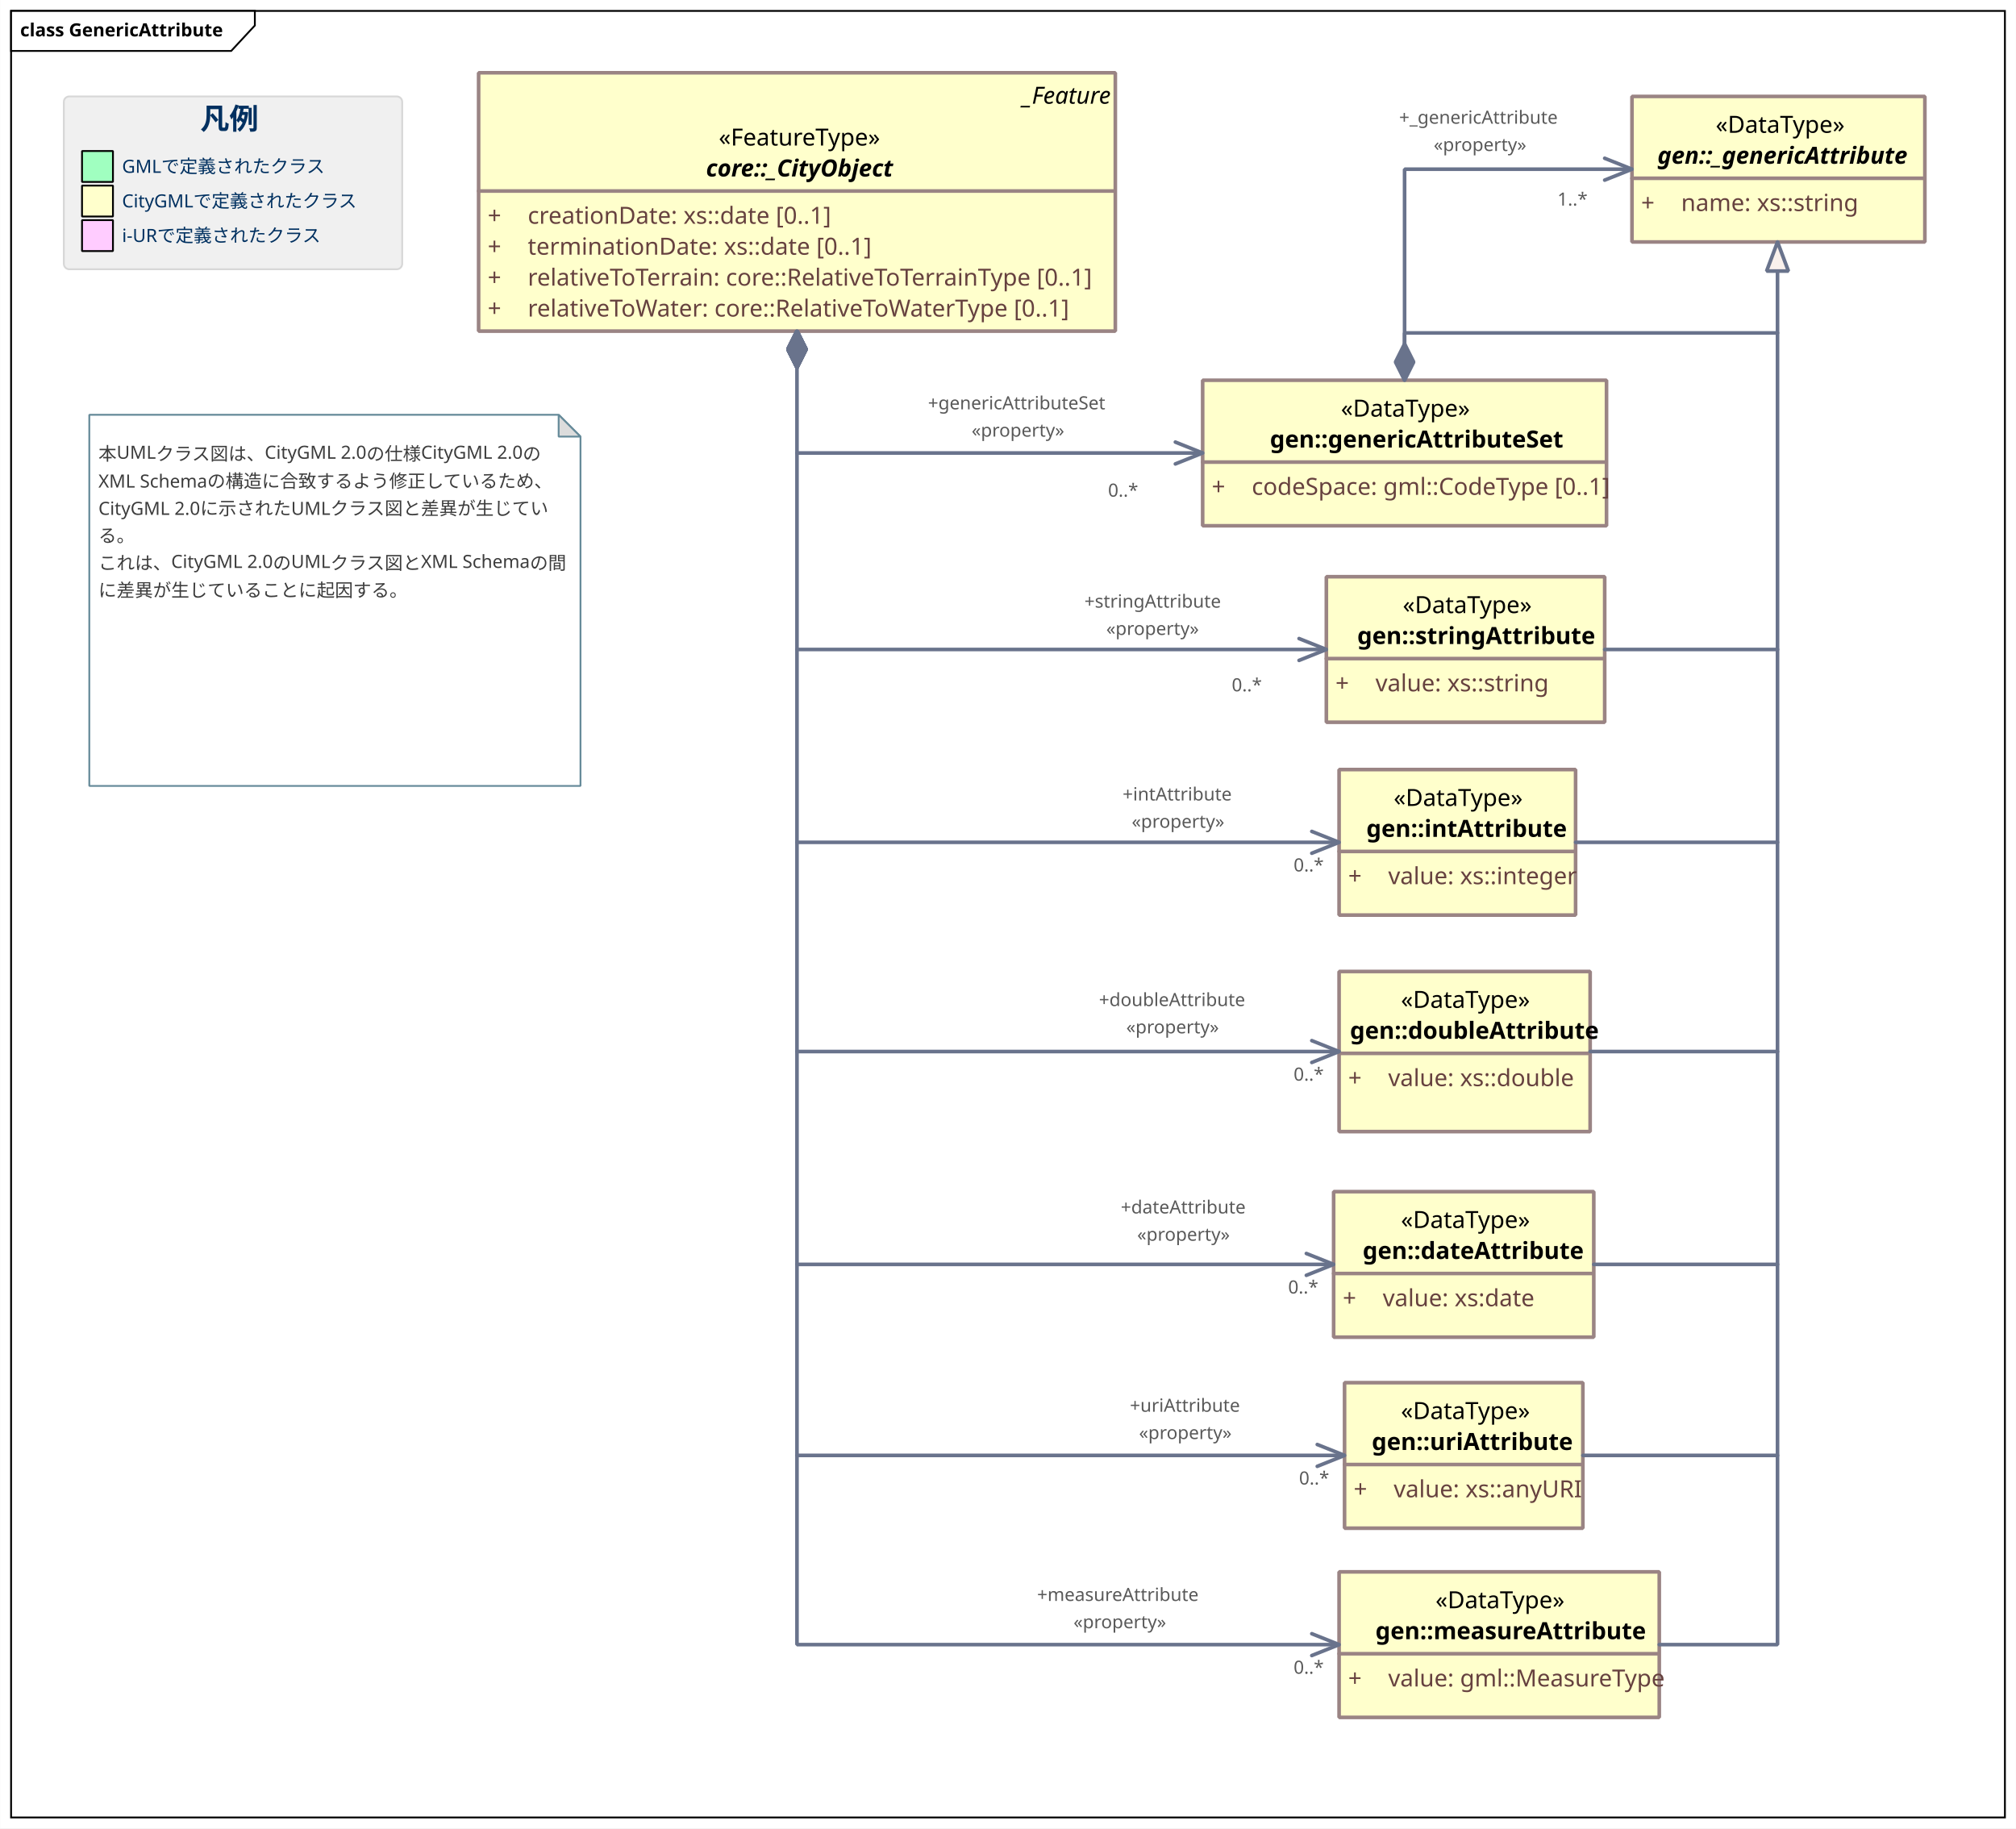
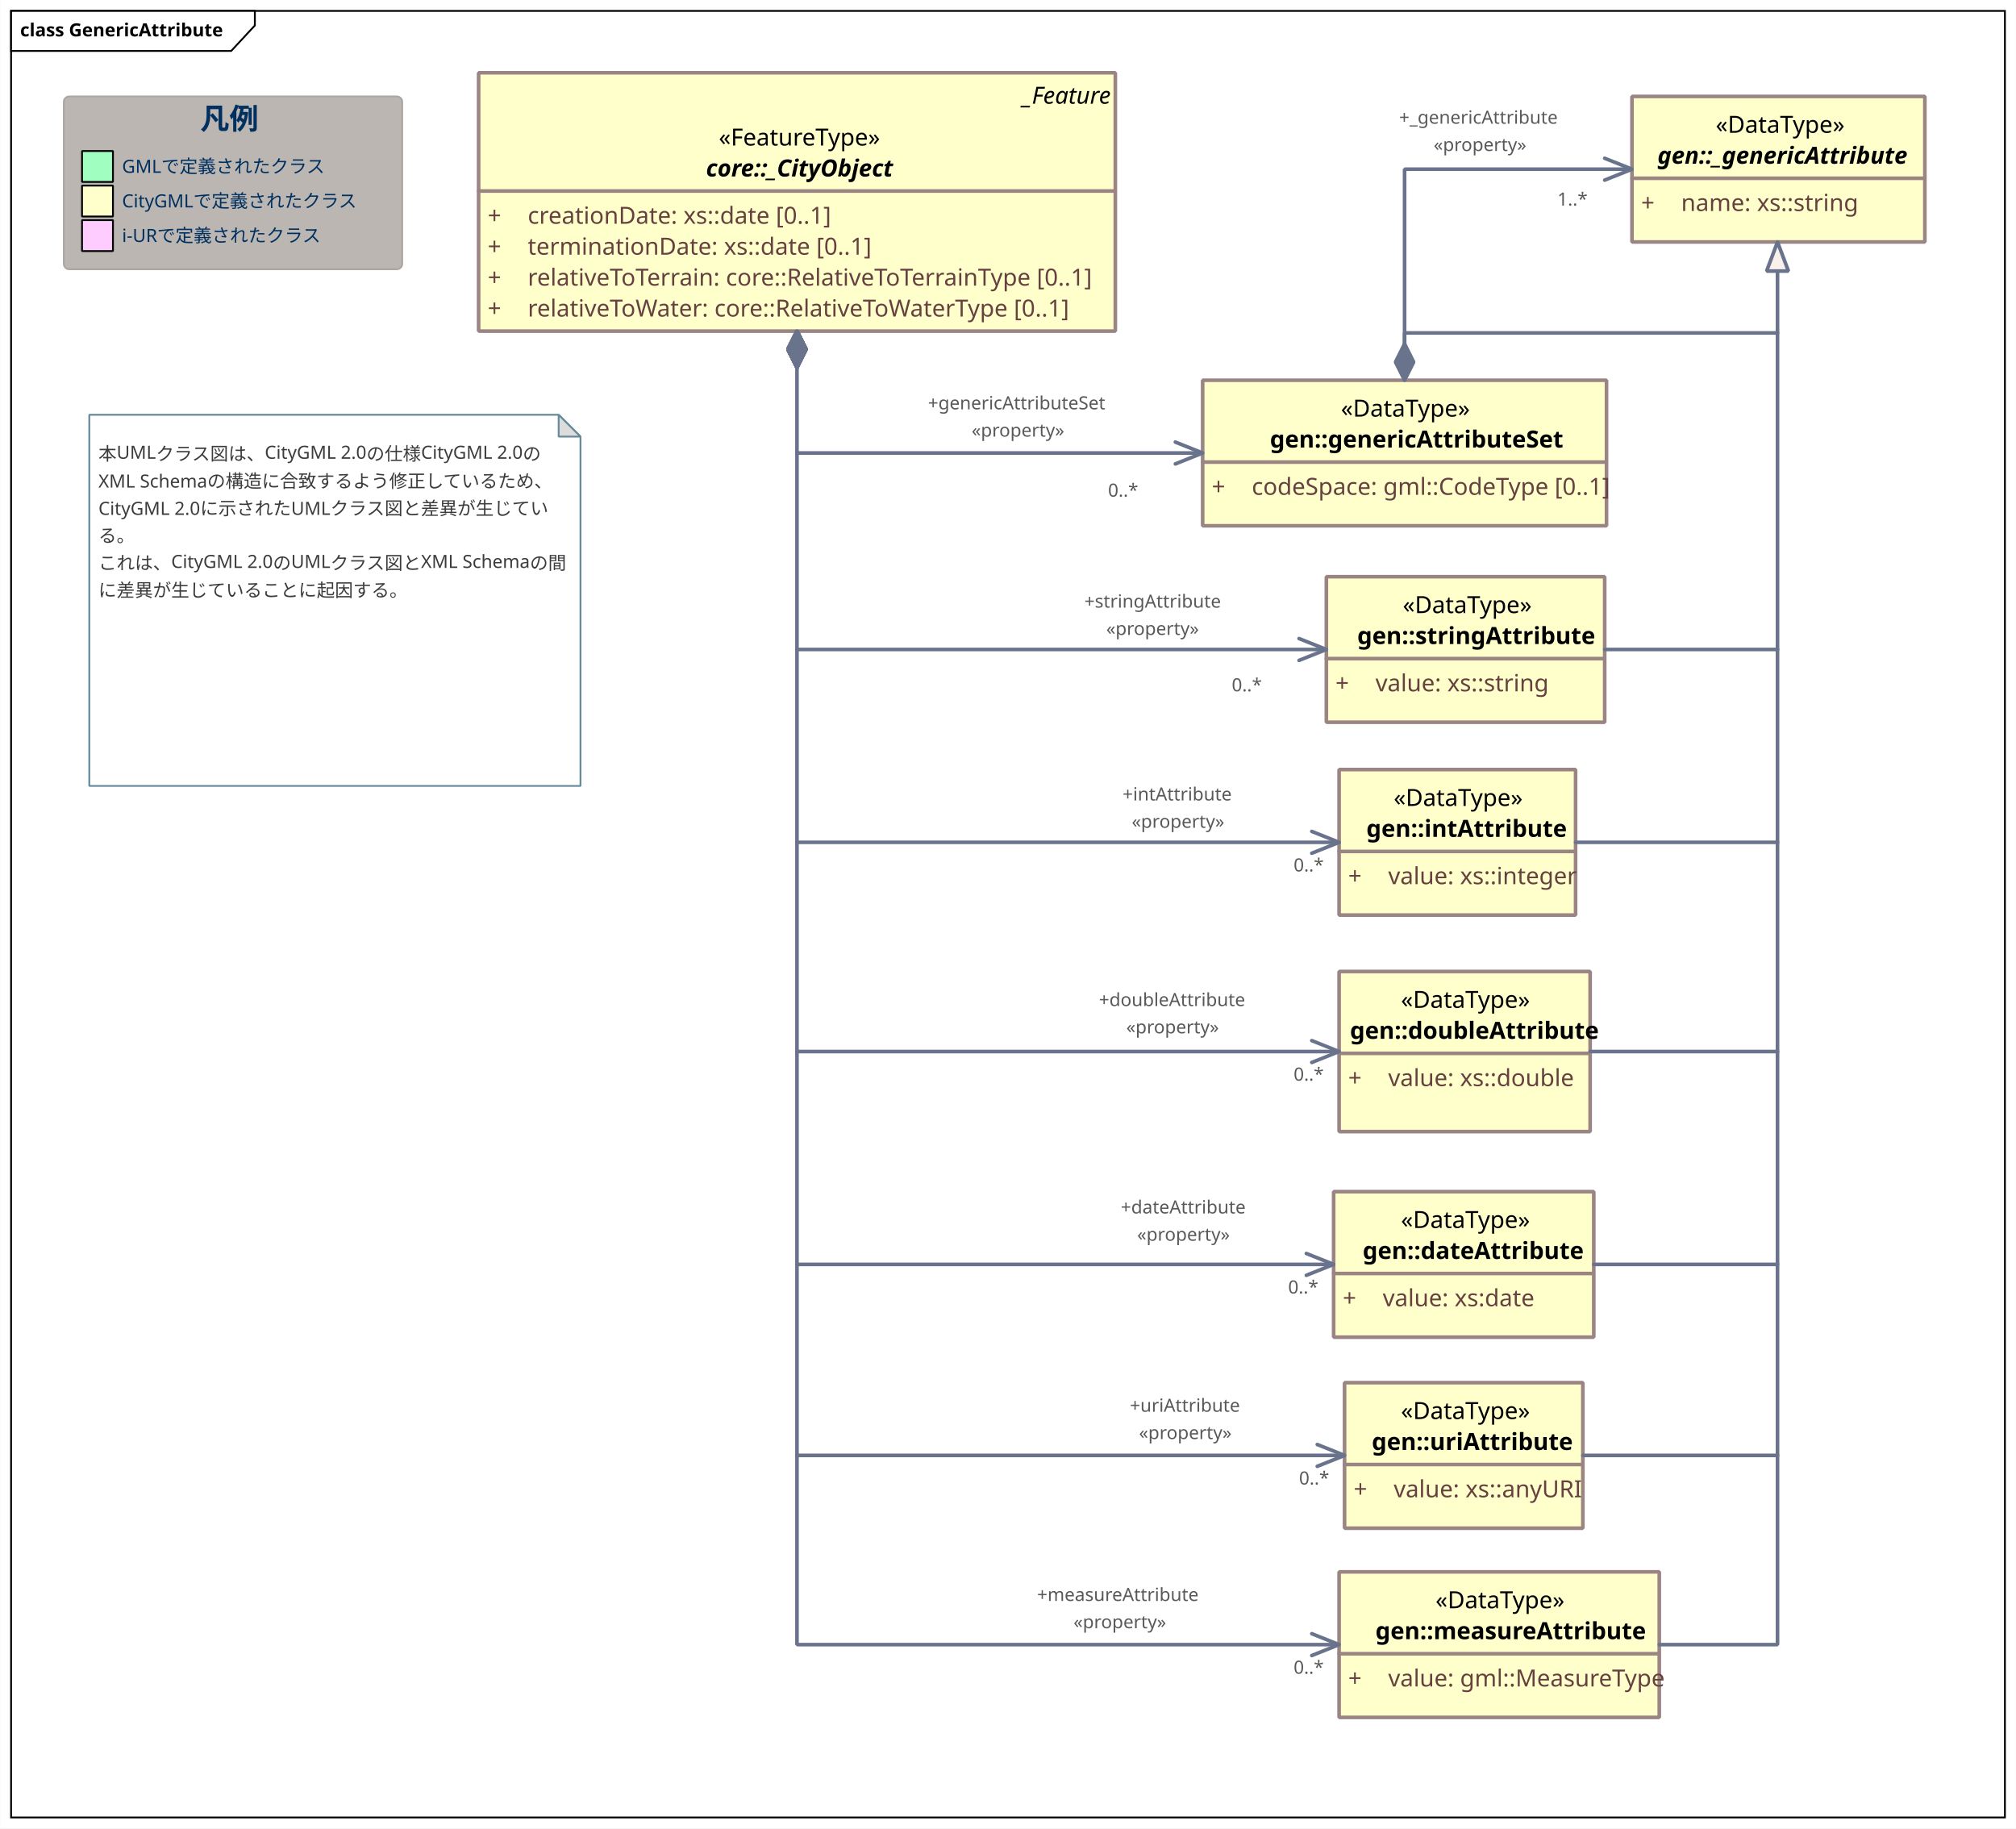
<svg xmlns="http://www.w3.org/2000/svg" width="29.32cm" height="26.59cm" viewBox="0 0 1108 1005">
  <g style="fill:#FFFFFF;fill-opacity:1.00;">
    <rect x="0" y="0" width="1108" height="1005" shape-rendering="auto" />
  </g>
  <g style="stroke-width:1;stroke-linecap:square;stroke-linejoin:miter; fill:#000000;fill-opacity:0.00; stroke:#000000; stroke-opacity:1.00">
    <path d="M 6 6 L 6 999 L 1102 999 L 1102 6 L 6 6" shape-rendering="auto" />
  </g>
  <g style="stroke-width:1;stroke-linecap:square;stroke-linejoin:miter; fill:#FFFFFF;fill-opacity:1.00; stroke:#000000; stroke-opacity:1.00">
    <polygon points="6 28 127 28 140 14 140 6 6 6 6 28" shape-rendering="auto" style="fill-rule:evenodd;" />
  </g>
  <g style="stroke-width:1;stroke-linecap:square;stroke-linejoin:miter; fill:#000000;fill-opacity:1.00; stroke:#000000; stroke-opacity:0.00">
    <text x="11.00" y="20.00" textLength="114" style="font-family:メイリオ; font-weight:700; font-style:normal; font-size:10px; fill:#000000;fill-opacity:1.00; stroke:#000000; stroke-opacity:0.00 stroke-width:0; white-space: pre;" xml:space="preserve" transform="rotate(-0.00 11.00 20.00)">class GenericAttribute</text>
  </g>
  <g style="stroke-width:2;stroke-linecap:round;stroke-linejoin:bevel; fill:#FFFFCC;fill-opacity:1.00; stroke:#9A8484; stroke-opacity:1.00">
    <rect x="263" y="40" width="350" height="142" rx="0.00" shape-rendering="auto" />
  </g>
  <g style="stroke-width:1;stroke-linecap:round;stroke-linejoin:bevel; fill:#000000;fill-opacity:1.00; stroke:#000000; stroke-opacity:0.00">
    <text x="562.00" y="57.00" textLength="48" style="font-family:Yu Gothic UI; font-weight:400; font-style:italic; font-size:13px; fill:#000000;fill-opacity:1.00; stroke:#000000; stroke-opacity:0.00 stroke-width:0; white-space: pre;" xml:space="preserve" transform="rotate(-0.00 562.00 57.00)">_Feature</text>
    <text x="395.00" y="80.00" textLength="85" style="font-family:Yu Gothic UI; font-weight:400; font-style:normal; font-size:13px; fill:#000000;fill-opacity:1.00; stroke:#000000; stroke-opacity:0.00 stroke-width:0; white-space: pre;" xml:space="preserve" transform="rotate(-0.00 395.00 80.00)">«FeatureType»</text>
    <text x="388.00" y="97.00" textLength="99" style="font-family:Yu Gothic UI; font-weight:700; font-style:italic; font-size:13px; fill:#000000;fill-opacity:1.00; stroke:#000000; stroke-opacity:0.00 stroke-width:0; white-space: pre;" xml:space="preserve" transform="rotate(-0.00 388.00 97.00)">core::_CityObject</text>
  </g>
  <g style="stroke-width:2;stroke-linecap:round;stroke-linejoin:bevel; fill:#000000;fill-opacity:0.00; stroke:#9A8484; stroke-opacity:1.00">
    <path d="M 263 105 L 612 105" shape-rendering="auto" />
  </g>
  <g style="stroke-width:1;stroke-linecap:round;stroke-linejoin:bevel; fill:#66413F;fill-opacity:1.00; stroke:#000000; stroke-opacity:0.00">
    <text x="268.00" y="123.00" textLength="13" style="font-family:Yu Gothic UI; font-weight:400; font-style:normal; font-size:13px; fill:#66413F;fill-opacity:1.00; stroke:#000000; stroke-opacity:0.00 stroke-width:0; white-space: pre;" xml:space="preserve" transform="rotate(-0.00 268.00 123.00)">+ </text>
    <text x="290.00" y="123.00" textLength="157" style="font-family:Yu Gothic UI; font-weight:400; font-style:normal; font-size:13px; fill:#66413F;fill-opacity:1.00; stroke:#000000; stroke-opacity:0.00 stroke-width:0; white-space: pre;" xml:space="preserve" transform="rotate(-0.00 290.00 123.00)">creationDate: xs::date [0..1]</text>
    <text x="268.00" y="140.00" textLength="13" style="font-family:Yu Gothic UI; font-weight:400; font-style:normal; font-size:13px; fill:#66413F;fill-opacity:1.00; stroke:#000000; stroke-opacity:0.00 stroke-width:0; white-space: pre;" xml:space="preserve" transform="rotate(-0.00 268.00 140.00)">+ </text>
    <text x="290.00" y="140.00" textLength="176" style="font-family:Yu Gothic UI; font-weight:400; font-style:normal; font-size:13px; fill:#66413F;fill-opacity:1.00; stroke:#000000; stroke-opacity:0.00 stroke-width:0; white-space: pre;" xml:space="preserve" transform="rotate(-0.00 290.00 140.00)">terminationDate: xs::date [0..1]</text>
    <text x="268.00" y="157.00" textLength="13" style="font-family:Yu Gothic UI; font-weight:400; font-style:normal; font-size:13px; fill:#66413F;fill-opacity:1.00; stroke:#000000; stroke-opacity:0.00 stroke-width:0; white-space: pre;" xml:space="preserve" transform="rotate(-0.00 268.00 157.00)">+ </text>
    <text x="290.00" y="157.00" textLength="298" style="font-family:Yu Gothic UI; font-weight:400; font-style:normal; font-size:13px; fill:#66413F;fill-opacity:1.00; stroke:#000000; stroke-opacity:0.00 stroke-width:0; white-space: pre;" xml:space="preserve" transform="rotate(-0.00 290.00 157.00)">relativeToTerrain: core::RelativeToTerrainType [0..1]</text>
    <text x="268.00" y="174.00" textLength="13" style="font-family:Yu Gothic UI; font-weight:400; font-style:normal; font-size:13px; fill:#66413F;fill-opacity:1.00; stroke:#000000; stroke-opacity:0.00 stroke-width:0; white-space: pre;" xml:space="preserve" transform="rotate(-0.00 268.00 174.00)">+ </text>
    <text x="290.00" y="174.00" textLength="286" style="font-family:Yu Gothic UI; font-weight:400; font-style:normal; font-size:13px; fill:#66413F;fill-opacity:1.00; stroke:#000000; stroke-opacity:0.00 stroke-width:0; white-space: pre;" xml:space="preserve" transform="rotate(-0.00 290.00 174.00)">relativeToWater: core::RelativeToWaterType [0..1]</text>
  </g>
  <g style="stroke-width:2;stroke-linecap:round;stroke-linejoin:bevel; fill:#FFFFCC;fill-opacity:1.00; stroke:#9A8484; stroke-opacity:1.00">
    <rect x="897" y="53" width="161" height="80" rx="0.00" shape-rendering="auto" />
  </g>
  <g style="stroke-width:1;stroke-linecap:round;stroke-linejoin:bevel; fill:#000000;fill-opacity:1.00; stroke:#000000; stroke-opacity:0.00">
    <text x="943.00" y="73.00" textLength="69" style="font-family:Yu Gothic UI; font-weight:400; font-style:normal; font-size:13px; fill:#000000;fill-opacity:1.00; stroke:#000000; stroke-opacity:0.00 stroke-width:0; white-space: pre;" xml:space="preserve" transform="rotate(-0.00 943.00 73.00)">«DataType»</text>
    <text x="911.00" y="90.00" textLength="133" style="font-family:Yu Gothic UI; font-weight:700; font-style:italic; font-size:13px; fill:#000000;fill-opacity:1.00; stroke:#000000; stroke-opacity:0.00 stroke-width:0; white-space: pre;" xml:space="preserve" transform="rotate(-0.00 911.00 90.00)">gen::_genericAttribute</text>
  </g>
  <g style="stroke-width:2;stroke-linecap:round;stroke-linejoin:bevel; fill:#000000;fill-opacity:0.00; stroke:#9A8484; stroke-opacity:1.00">
    <path d="M 897 98 L 1057 98" shape-rendering="auto" />
  </g>
  <g style="stroke-width:1;stroke-linecap:round;stroke-linejoin:bevel; fill:#66413F;fill-opacity:1.00; stroke:#000000; stroke-opacity:0.00">
    <text x="902.00" y="116.00" textLength="13" style="font-family:Yu Gothic UI; font-weight:400; font-style:normal; font-size:13px; fill:#66413F;fill-opacity:1.00; stroke:#000000; stroke-opacity:0.00 stroke-width:0; white-space: pre;" xml:space="preserve" transform="rotate(-0.00 902.00 116.00)">+ </text>
    <text x="924.00" y="116.00" textLength="90" style="font-family:Yu Gothic UI; font-weight:400; font-style:normal; font-size:13px; fill:#66413F;fill-opacity:1.00; stroke:#000000; stroke-opacity:0.00 stroke-width:0; white-space: pre;" xml:space="preserve" transform="rotate(-0.00 924.00 116.00)">name: xs::string</text>
  </g>
  <g style="stroke-width:2;stroke-linecap:round;stroke-linejoin:bevel; fill:#FFFFCC;fill-opacity:1.00; stroke:#9A8484; stroke-opacity:1.00">
    <rect x="733" y="655" width="143" height="80" rx="0.00" shape-rendering="auto" />
  </g>
  <g style="stroke-width:1;stroke-linecap:round;stroke-linejoin:bevel; fill:#000000;fill-opacity:1.00; stroke:#000000; stroke-opacity:0.00">
    <text x="770.00" y="675.00" textLength="69" style="font-family:Yu Gothic UI; font-weight:400; font-style:normal; font-size:13px; fill:#000000;fill-opacity:1.00; stroke:#000000; stroke-opacity:0.00 stroke-width:0; white-space: pre;" xml:space="preserve" transform="rotate(-0.00 770.00 675.00)">«DataType»</text>
    <text x="749.00" y="692.00" textLength="111" style="font-family:Yu Gothic UI; font-weight:700; font-style:normal; font-size:13px; fill:#000000;fill-opacity:1.00; stroke:#000000; stroke-opacity:0.00 stroke-width:0; white-space: pre;" xml:space="preserve" transform="rotate(-0.00 749.00 692.00)">gen::dateAttribute</text>
  </g>
  <g style="stroke-width:2;stroke-linecap:round;stroke-linejoin:bevel; fill:#000000;fill-opacity:0.00; stroke:#9A8484; stroke-opacity:1.00">
    <path d="M 733 700 L 875 700" shape-rendering="auto" />
  </g>
  <g style="stroke-width:1;stroke-linecap:round;stroke-linejoin:bevel; fill:#66413F;fill-opacity:1.00; stroke:#000000; stroke-opacity:0.00">
    <text x="738.00" y="718.00" textLength="13" style="font-family:Yu Gothic UI; font-weight:400; font-style:normal; font-size:13px; fill:#66413F;fill-opacity:1.00; stroke:#000000; stroke-opacity:0.00 stroke-width:0; white-space: pre;" xml:space="preserve" transform="rotate(-0.00 738.00 718.00)">+ </text>
    <text x="760.00" y="718.00" textLength="78" style="font-family:Yu Gothic UI; font-weight:400; font-style:normal; font-size:13px; fill:#66413F;fill-opacity:1.00; stroke:#000000; stroke-opacity:0.00 stroke-width:0; white-space: pre;" xml:space="preserve" transform="rotate(-0.00 760.00 718.00)">value: xs:date</text>
  </g>
  <g style="stroke-width:2;stroke-linecap:round;stroke-linejoin:bevel; fill:#FFFFCC;fill-opacity:1.00; stroke:#9A8484; stroke-opacity:1.00">
    <rect x="729" y="317" width="153" height="80" rx="0.00" shape-rendering="auto" />
  </g>
  <g style="stroke-width:1;stroke-linecap:round;stroke-linejoin:bevel; fill:#000000;fill-opacity:1.00; stroke:#000000; stroke-opacity:0.00">
    <text x="771.00" y="337.00" textLength="69" style="font-family:Yu Gothic UI; font-weight:400; font-style:normal; font-size:13px; fill:#000000;fill-opacity:1.00; stroke:#000000; stroke-opacity:0.00 stroke-width:0; white-space: pre;" xml:space="preserve" transform="rotate(-0.00 771.00 337.00)">«DataType»</text>
    <text x="746.00" y="354.00" textLength="119" style="font-family:Yu Gothic UI; font-weight:700; font-style:normal; font-size:13px; fill:#000000;fill-opacity:1.00; stroke:#000000; stroke-opacity:0.00 stroke-width:0; white-space: pre;" xml:space="preserve" transform="rotate(-0.00 746.00 354.00)">gen::stringAttribute</text>
  </g>
  <g style="stroke-width:2;stroke-linecap:round;stroke-linejoin:bevel; fill:#000000;fill-opacity:0.00; stroke:#9A8484; stroke-opacity:1.00">
    <path d="M 729 362 L 881 362" shape-rendering="auto" />
  </g>
  <g style="stroke-width:1;stroke-linecap:round;stroke-linejoin:bevel; fill:#66413F;fill-opacity:1.00; stroke:#000000; stroke-opacity:0.00">
    <text x="734.00" y="380.00" textLength="13" style="font-family:Yu Gothic UI; font-weight:400; font-style:normal; font-size:13px; fill:#66413F;fill-opacity:1.00; stroke:#000000; stroke-opacity:0.00 stroke-width:0; white-space: pre;" xml:space="preserve" transform="rotate(-0.00 734.00 380.00)">+ </text>
    <text x="756.00" y="380.00" textLength="88" style="font-family:Yu Gothic UI; font-weight:400; font-style:normal; font-size:13px; fill:#66413F;fill-opacity:1.00; stroke:#000000; stroke-opacity:0.00 stroke-width:0; white-space: pre;" xml:space="preserve" transform="rotate(-0.00 756.00 380.00)">value: xs::string</text>
  </g>
  <g style="stroke-width:2;stroke-linecap:round;stroke-linejoin:bevel; fill:#FFFFCC;fill-opacity:1.00; stroke:#9A8484; stroke-opacity:1.00">
    <rect x="739" y="760" width="131" height="80" rx="0.00" shape-rendering="auto" />
  </g>
  <g style="stroke-width:1;stroke-linecap:round;stroke-linejoin:bevel; fill:#000000;fill-opacity:1.00; stroke:#000000; stroke-opacity:0.00">
    <text x="770.00" y="780.00" textLength="69" style="font-family:Yu Gothic UI; font-weight:400; font-style:normal; font-size:13px; fill:#000000;fill-opacity:1.00; stroke:#000000; stroke-opacity:0.00 stroke-width:0; white-space: pre;" xml:space="preserve" transform="rotate(-0.00 770.00 780.00)">«DataType»</text>
    <text x="754.00" y="797.00" textLength="100" style="font-family:Yu Gothic UI; font-weight:700; font-style:normal; font-size:13px; fill:#000000;fill-opacity:1.00; stroke:#000000; stroke-opacity:0.00 stroke-width:0; white-space: pre;" xml:space="preserve" transform="rotate(-0.00 754.00 797.00)">gen::uriAttribute</text>
  </g>
  <g style="stroke-width:2;stroke-linecap:round;stroke-linejoin:bevel; fill:#000000;fill-opacity:0.00; stroke:#9A8484; stroke-opacity:1.00">
    <path d="M 739 805 L 869 805" shape-rendering="auto" />
  </g>
  <g style="stroke-width:1;stroke-linecap:round;stroke-linejoin:bevel; fill:#66413F;fill-opacity:1.00; stroke:#000000; stroke-opacity:0.00">
    <text x="744.00" y="823.00" textLength="13" style="font-family:Yu Gothic UI; font-weight:400; font-style:normal; font-size:13px; fill:#66413F;fill-opacity:1.00; stroke:#000000; stroke-opacity:0.00 stroke-width:0; white-space: pre;" xml:space="preserve" transform="rotate(-0.00 744.00 823.00)">+ </text>
    <text x="766.00" y="823.00" textLength="95" style="font-family:Yu Gothic UI; font-weight:400; font-style:normal; font-size:13px; fill:#66413F;fill-opacity:1.00; stroke:#000000; stroke-opacity:0.00 stroke-width:0; white-space: pre;" xml:space="preserve" transform="rotate(-0.00 766.00 823.00)">value: xs::anyURI</text>
  </g>
  <g style="stroke-width:2;stroke-linecap:round;stroke-linejoin:bevel; fill:#FFFFCC;fill-opacity:1.00; stroke:#9A8484; stroke-opacity:1.00">
    <rect x="736" y="423" width="130" height="80" rx="0.00" shape-rendering="auto" />
  </g>
  <g style="stroke-width:1;stroke-linecap:round;stroke-linejoin:bevel; fill:#000000;fill-opacity:1.00; stroke:#000000; stroke-opacity:0.00">
    <text x="766.00" y="443.00" textLength="69" style="font-family:Yu Gothic UI; font-weight:400; font-style:normal; font-size:13px; fill:#000000;fill-opacity:1.00; stroke:#000000; stroke-opacity:0.00 stroke-width:0; white-space: pre;" xml:space="preserve" transform="rotate(-0.00 766.00 443.00)">«DataType»</text>
    <text x="751.00" y="460.00" textLength="100" style="font-family:Yu Gothic UI; font-weight:700; font-style:normal; font-size:13px; fill:#000000;fill-opacity:1.00; stroke:#000000; stroke-opacity:0.00 stroke-width:0; white-space: pre;" xml:space="preserve" transform="rotate(-0.00 751.00 460.00)">gen::intAttribute</text>
  </g>
  <g style="stroke-width:2;stroke-linecap:round;stroke-linejoin:bevel; fill:#000000;fill-opacity:0.00; stroke:#9A8484; stroke-opacity:1.00">
    <path d="M 736 468 L 865 468" shape-rendering="auto" />
  </g>
  <g style="stroke-width:1;stroke-linecap:round;stroke-linejoin:bevel; fill:#66413F;fill-opacity:1.00; stroke:#000000; stroke-opacity:0.00">
    <text x="741.00" y="486.00" textLength="13" style="font-family:Yu Gothic UI; font-weight:400; font-style:normal; font-size:13px; fill:#66413F;fill-opacity:1.00; stroke:#000000; stroke-opacity:0.00 stroke-width:0; white-space: pre;" xml:space="preserve" transform="rotate(-0.00 741.00 486.00)">+ </text>
    <text x="763.00" y="486.00" textLength="96" style="font-family:Yu Gothic UI; font-weight:400; font-style:normal; font-size:13px; fill:#66413F;fill-opacity:1.00; stroke:#000000; stroke-opacity:0.00 stroke-width:0; white-space: pre;" xml:space="preserve" transform="rotate(-0.00 763.00 486.00)">value: xs::integer</text>
  </g>
  <g style="stroke-width:2;stroke-linecap:round;stroke-linejoin:bevel; fill:#FFFFCC;fill-opacity:1.00; stroke:#9A8484; stroke-opacity:1.00">
    <rect x="736" y="534" width="138" height="88" rx="0.00" shape-rendering="auto" />
  </g>
  <g style="stroke-width:1;stroke-linecap:round;stroke-linejoin:bevel; fill:#000000;fill-opacity:1.00; stroke:#000000; stroke-opacity:0.00">
    <text x="770.00" y="554.00" textLength="69" style="font-family:Yu Gothic UI; font-weight:400; font-style:normal; font-size:13px; fill:#000000;fill-opacity:1.00; stroke:#000000; stroke-opacity:0.00 stroke-width:0; white-space: pre;" xml:space="preserve" transform="rotate(-0.00 770.00 554.00)">«DataType»</text>
    <text x="742.00" y="571.00" textLength="126" style="font-family:Yu Gothic UI; font-weight:700; font-style:normal; font-size:13px; fill:#000000;fill-opacity:1.00; stroke:#000000; stroke-opacity:0.00 stroke-width:0; white-space: pre;" xml:space="preserve" transform="rotate(-0.00 742.00 571.00)">gen::doubleAttribute</text>
  </g>
  <g style="stroke-width:2;stroke-linecap:round;stroke-linejoin:bevel; fill:#000000;fill-opacity:0.00; stroke:#9A8484; stroke-opacity:1.00">
    <path d="M 736 579 L 873 579" shape-rendering="auto" />
  </g>
  <g style="stroke-width:1;stroke-linecap:round;stroke-linejoin:bevel; fill:#66413F;fill-opacity:1.00; stroke:#000000; stroke-opacity:0.00">
    <text x="741.00" y="597.00" textLength="13" style="font-family:Yu Gothic UI; font-weight:400; font-style:normal; font-size:13px; fill:#66413F;fill-opacity:1.00; stroke:#000000; stroke-opacity:0.00 stroke-width:0; white-space: pre;" xml:space="preserve" transform="rotate(-0.00 741.00 597.00)">+ </text>
    <text x="763.00" y="597.00" textLength="96" style="font-family:Yu Gothic UI; font-weight:400; font-style:normal; font-size:13px; fill:#66413F;fill-opacity:1.00; stroke:#000000; stroke-opacity:0.00 stroke-width:0; white-space: pre;" xml:space="preserve" transform="rotate(-0.00 763.00 597.00)">value: xs::double</text>
  </g>
  <g style="stroke-width:2;stroke-linecap:round;stroke-linejoin:bevel; fill:#FFFFCC;fill-opacity:1.00; stroke:#9A8484; stroke-opacity:1.00">
    <rect x="661" y="209" width="222" height="80" rx="0.00" shape-rendering="auto" />
  </g>
  <g style="stroke-width:1;stroke-linecap:round;stroke-linejoin:bevel; fill:#000000;fill-opacity:1.00; stroke:#000000; stroke-opacity:0.00">
    <text x="737.00" y="229.00" textLength="69" style="font-family:Yu Gothic UI; font-weight:400; font-style:normal; font-size:13px; fill:#000000;fill-opacity:1.00; stroke:#000000; stroke-opacity:0.00 stroke-width:0; white-space: pre;" xml:space="preserve" transform="rotate(-0.00 737.00 229.00)">«DataType»</text>
    <text x="698.00" y="246.00" textLength="147" style="font-family:Yu Gothic UI; font-weight:700; font-style:normal; font-size:13px; fill:#000000;fill-opacity:1.00; stroke:#000000; stroke-opacity:0.00 stroke-width:0; white-space: pre;" xml:space="preserve" transform="rotate(-0.00 698.00 246.00)">gen::genericAttributeSet</text>
  </g>
  <g style="stroke-width:2;stroke-linecap:round;stroke-linejoin:bevel; fill:#000000;fill-opacity:0.00; stroke:#9A8484; stroke-opacity:1.00">
    <path d="M 661 254 L 882 254" shape-rendering="auto" />
  </g>
  <g style="stroke-width:1;stroke-linecap:round;stroke-linejoin:bevel; fill:#66413F;fill-opacity:1.00; stroke:#000000; stroke-opacity:0.00">
    <text x="666.00" y="272.00" textLength="13" style="font-family:Yu Gothic UI; font-weight:400; font-style:normal; font-size:13px; fill:#66413F;fill-opacity:1.00; stroke:#000000; stroke-opacity:0.00 stroke-width:0; white-space: pre;" xml:space="preserve" transform="rotate(-0.00 666.00 272.00)">+ </text>
    <text x="688.00" y="272.00" textLength="190" style="font-family:Yu Gothic UI; font-weight:400; font-style:normal; font-size:13px; fill:#66413F;fill-opacity:1.00; stroke:#000000; stroke-opacity:0.00 stroke-width:0; white-space: pre;" xml:space="preserve" transform="rotate(-0.00 688.00 272.00)">codeSpace: gml::CodeType [0..1]</text>
  </g>
  <g style="stroke-width:2;stroke-linecap:round;stroke-linejoin:bevel; fill:#FFFFCC;fill-opacity:1.00; stroke:#9A8484; stroke-opacity:1.00">
    <rect x="736" y="864" width="176" height="80" rx="0.00" shape-rendering="auto" />
  </g>
  <g style="stroke-width:1;stroke-linecap:round;stroke-linejoin:bevel; fill:#000000;fill-opacity:1.00; stroke:#000000; stroke-opacity:0.00">
    <text x="789.00" y="884.00" textLength="69" style="font-family:Yu Gothic UI; font-weight:400; font-style:normal; font-size:13px; fill:#000000;fill-opacity:1.00; stroke:#000000; stroke-opacity:0.00 stroke-width:0; white-space: pre;" xml:space="preserve" transform="rotate(-0.00 789.00 884.00)">«DataType»</text>
    <text x="756.00" y="901.00" textLength="136" style="font-family:Yu Gothic UI; font-weight:700; font-style:normal; font-size:13px; fill:#000000;fill-opacity:1.00; stroke:#000000; stroke-opacity:0.00 stroke-width:0; white-space: pre;" xml:space="preserve" transform="rotate(-0.00 756.00 901.00)">gen::measureAttribute</text>
  </g>
  <g style="stroke-width:2;stroke-linecap:round;stroke-linejoin:bevel; fill:#000000;fill-opacity:0.00; stroke:#9A8484; stroke-opacity:1.00">
    <path d="M 736 909 L 911 909" shape-rendering="auto" />
  </g>
  <g style="stroke-width:1;stroke-linecap:round;stroke-linejoin:bevel; fill:#66413F;fill-opacity:1.00; stroke:#000000; stroke-opacity:0.00">
    <text x="741.00" y="927.00" textLength="13" style="font-family:Yu Gothic UI; font-weight:400; font-style:normal; font-size:13px; fill:#66413F;fill-opacity:1.00; stroke:#000000; stroke-opacity:0.00 stroke-width:0; white-space: pre;" xml:space="preserve" transform="rotate(-0.00 741.00 927.00)">+ </text>
    <text x="763.00" y="927.00" textLength="144" style="font-family:Yu Gothic UI; font-weight:400; font-style:normal; font-size:13px; fill:#66413F;fill-opacity:1.00; stroke:#000000; stroke-opacity:0.00 stroke-width:0; white-space: pre;" xml:space="preserve" transform="rotate(-0.00 763.00 927.00)">value: gml::MeasureType</text>
  </g>
  <g style="stroke-width:1;stroke-linecap:round;stroke-linejoin:bevel; fill:#FFFFFF;fill-opacity:1.00; stroke:#658A99; stroke-opacity:1.00">
    <polygon points="49 228 49 432 319 432 319 240 307 228" shape-rendering="auto" style="fill-rule:evenodd;" />
  </g>
  <g style="stroke-width:1;stroke-linecap:round;stroke-linejoin:bevel; fill:#DCDCDC;fill-opacity:1.00; stroke:#658A99; stroke-opacity:1.00">
    <polygon points="307 228 307 240 319 240" shape-rendering="auto" style="fill-rule:evenodd;" />
  </g>
  <g style="stroke-width:1;stroke-linecap:round;stroke-linejoin:bevel; fill:#3C3C3C;fill-opacity:1.00; stroke:#000000; stroke-opacity:0.00">
    <text x="54.00" y="253.00" textLength="249" style="font-family:メイリオ; font-weight:0; font-style:normal; font-size:10px; fill:#3C3C3C;fill-opacity:1.00; stroke:#000000; stroke-opacity:0.00 stroke-width:0; white-space: pre;" xml:space="preserve" transform="rotate(-0.00 54.00 253.00)">本UMLクラス図は、CityGML 2.0の仕様CityGML 2.0の</text>
    <text x="54.00" y="268.00" textLength="253" style="font-family:メイリオ; font-weight:0; font-style:normal; font-size:10px; fill:#3C3C3C;fill-opacity:1.00; stroke:#000000; stroke-opacity:0.00 stroke-width:0; white-space: pre;" xml:space="preserve" transform="rotate(-0.00 54.00 268.00)">XML Schemaの構造に合致するよう修正しているため、</text>
    <text x="54.00" y="283.00" textLength="250" style="font-family:メイリオ; font-weight:0; font-style:normal; font-size:10px; fill:#3C3C3C;fill-opacity:1.00; stroke:#000000; stroke-opacity:0.00 stroke-width:0; white-space: pre;" xml:space="preserve" transform="rotate(-0.00 54.00 283.00)">CityGML 2.0に示されたUMLクラス図と差異が生じてい</text>
    <text x="54.00" y="298.00" textLength="20" style="font-family:メイリオ; font-weight:0; font-style:normal; font-size:10px; fill:#3C3C3C;fill-opacity:1.00; stroke:#000000; stroke-opacity:0.00 stroke-width:0; white-space: pre;" xml:space="preserve" transform="rotate(-0.00 54.00 298.00)">る。</text>
    <text x="54.00" y="313.00" textLength="263" style="font-family:メイリオ; font-weight:0; font-style:normal; font-size:10px; fill:#3C3C3C;fill-opacity:1.00; stroke:#000000; stroke-opacity:0.00 stroke-width:0; white-space: pre;" xml:space="preserve" transform="rotate(-0.00 54.00 313.00)">これは、CityGML 2.0のUMLクラス図とXML Schemaの間</text>
    <text x="54.00" y="328.00" textLength="170" style="font-family:メイリオ; font-weight:0; font-style:normal; font-size:10px; fill:#3C3C3C;fill-opacity:1.00; stroke:#000000; stroke-opacity:0.00 stroke-width:0; white-space: pre;" xml:space="preserve" transform="rotate(-0.00 54.00 328.00)">に差異が生じていることに起因する。</text>
  </g>
-   <g style="stroke-width:1;stroke-linecap:round;stroke-linejoin:bevel; fill:#F0F0F0;fill-opacity:1.00; stroke:#D7D7D7; stroke-opacity:1.00">
+   <g style="stroke-width:1;stroke-linecap:round;stroke-linejoin:bevel; fill:#BBB6B1;fill-opacity:1.00; stroke:#ACA7A2; stroke-opacity:1.00">
    <rect x="35" y="53" width="186" height="95" rx="3.00" shape-rendering="auto" />
  </g>
  <g style="stroke-width:1;stroke-linecap:round;stroke-linejoin:bevel; fill:#A0FFC0;fill-opacity:1.00; stroke:#000000; stroke-opacity:1.00">
    <rect x="45" y="83" width="17" height="17" rx="0.00" shape-rendering="auto" />
  </g>
  <g style="stroke-width:1;stroke-linecap:round;stroke-linejoin:bevel; fill:#003060;fill-opacity:1.00; stroke:#000000; stroke-opacity:0.00">
    <text x="67.00" y="95.00" textLength="111" style="font-family:メイリオ; font-weight:0; font-style:normal; font-size:10px; fill:#003060;fill-opacity:1.00; stroke:#000000; stroke-opacity:0.00 stroke-width:0; white-space: pre;" xml:space="preserve" transform="rotate(-0.00 67.00 95.00)">GMLで定義されたクラス</text>
  </g>
  <g style="stroke-width:1;stroke-linecap:round;stroke-linejoin:bevel; fill:#FFFFCC;fill-opacity:1.00; stroke:#000000; stroke-opacity:1.00">
    <rect x="45" y="102" width="17" height="17" rx="0.00" shape-rendering="auto" />
  </g>
  <g style="stroke-width:1;stroke-linecap:round;stroke-linejoin:bevel; fill:#003060;fill-opacity:1.00; stroke:#000000; stroke-opacity:0.00">
    <text x="67.00" y="114.00" textLength="131" style="font-family:メイリオ; font-weight:0; font-style:normal; font-size:10px; fill:#003060;fill-opacity:1.00; stroke:#000000; stroke-opacity:0.00 stroke-width:0; white-space: pre;" xml:space="preserve" transform="rotate(-0.00 67.00 114.00)">CityGMLで定義されたクラス</text>
  </g>
  <g style="stroke-width:1;stroke-linecap:round;stroke-linejoin:bevel; fill:#FFCCFF;fill-opacity:1.00; stroke:#000000; stroke-opacity:1.00">
    <rect x="45" y="121" width="17" height="17" rx="0.00" shape-rendering="auto" />
  </g>
  <g style="stroke-width:1;stroke-linecap:round;stroke-linejoin:bevel; fill:#003060;fill-opacity:1.00; stroke:#000000; stroke-opacity:0.00">
    <text x="67.00" y="133.00" textLength="111" style="font-family:メイリオ; font-weight:0; font-style:normal; font-size:10px; fill:#003060;fill-opacity:1.00; stroke:#000000; stroke-opacity:0.00 stroke-width:0; white-space: pre;" xml:space="preserve" transform="rotate(-0.00 67.00 133.00)">i-URで定義されたクラス</text>
    <text x="110.00" y="71.00" textLength="22" style="font-family:メイリオ; font-weight:700; font-style:normal; font-size:16px; fill:#003060;fill-opacity:1.00; stroke:#000000; stroke-opacity:0.00 stroke-width:0; white-space: pre;" xml:space="preserve" transform="rotate(-0.00 110.00 71.00)">凡例</text>
  </g>
  <g style="stroke-width:2;stroke-linecap:round;stroke-linejoin:bevel; fill:#000000;fill-opacity:0.00; stroke:#69738C; stroke-opacity:1.00">
    <path d="M 736 904 L 438 904 L 438 182" shape-rendering="auto" />
  </g>
  <g style="stroke-width:2;stroke-linecap:round;stroke-linejoin:bevel; fill:#69738C;fill-opacity:1.00; stroke:#69738C; stroke-opacity:1.00">
    <polygon points="443 192 438 182 433 192 438 202" shape-rendering="auto" style="fill-rule:evenodd;" />
  </g>
  <g style="stroke-width:2;stroke-linecap:round;stroke-linejoin:bevel; fill:#000000;fill-opacity:0.00; stroke:#69738C; stroke-opacity:1.00">
    <path d="M 721 898 L 736 904 L 721 910" shape-rendering="auto" />
    <path d="M 912 904 L 977 904 L 977 133" shape-rendering="auto" />
  </g>
  <g style="stroke-width:2;stroke-linecap:round;stroke-linejoin:bevel; fill:#FAF1EC;fill-opacity:1.00; stroke:#69738C; stroke-opacity:1.00">
    <polygon points="983 149 971 149 977 133" shape-rendering="auto" style="fill-rule:evenodd;" />
  </g>
  <g style="stroke-width:2;stroke-linecap:round;stroke-linejoin:bevel; fill:#000000;fill-opacity:0.00; stroke:#69738C; stroke-opacity:1.00">
    <path d="M 772 208 L 772 183 L 977 183 M 977 134" shape-rendering="auto" />
    <path d="M 661 249 L 438 249 M 438 182" shape-rendering="auto" />
  </g>
  <g style="stroke-width:2;stroke-linecap:round;stroke-linejoin:bevel; fill:#69738C;fill-opacity:1.00; stroke:#69738C; stroke-opacity:1.00">
    <polygon points="443 192 438 182 433 192 438 202" shape-rendering="auto" style="fill-rule:evenodd;" />
  </g>
  <g style="stroke-width:2;stroke-linecap:round;stroke-linejoin:bevel; fill:#000000;fill-opacity:0.00; stroke:#69738C; stroke-opacity:1.00">
    <path d="M 646 243 L 661 249 L 646 255" shape-rendering="auto" />
    <path d="M 736 578 L 438 578 M 438 182" shape-rendering="auto" />
  </g>
  <g style="stroke-width:2;stroke-linecap:round;stroke-linejoin:bevel; fill:#69738C;fill-opacity:1.00; stroke:#69738C; stroke-opacity:1.00">
    <polygon points="443 192 438 182 433 192 438 202" shape-rendering="auto" style="fill-rule:evenodd;" />
  </g>
  <g style="stroke-width:2;stroke-linecap:round;stroke-linejoin:bevel; fill:#000000;fill-opacity:0.00; stroke:#69738C; stroke-opacity:1.00">
    <path d="M 721 572 L 736 578 L 721 584" shape-rendering="auto" />
    <path d="M 874 578 L 977 578 M 977 133" shape-rendering="auto" />
    <path d="M 736 463 L 438 463 M 438 182" shape-rendering="auto" />
  </g>
  <g style="stroke-width:2;stroke-linecap:round;stroke-linejoin:bevel; fill:#69738C;fill-opacity:1.00; stroke:#69738C; stroke-opacity:1.00">
    <polygon points="443 192 438 182 433 192 438 202" shape-rendering="auto" style="fill-rule:evenodd;" />
  </g>
  <g style="stroke-width:2;stroke-linecap:round;stroke-linejoin:bevel; fill:#000000;fill-opacity:0.00; stroke:#69738C; stroke-opacity:1.00">
    <path d="M 721 457 L 736 463 L 721 469" shape-rendering="auto" />
    <path d="M 866 463 L 977 463 M 977 133" shape-rendering="auto" />
    <path d="M 739 800 L 438 800 M 438 182" shape-rendering="auto" />
  </g>
  <g style="stroke-width:2;stroke-linecap:round;stroke-linejoin:bevel; fill:#69738C;fill-opacity:1.00; stroke:#69738C; stroke-opacity:1.00">
    <polygon points="443 192 438 182 433 192 438 202" shape-rendering="auto" style="fill-rule:evenodd;" />
  </g>
  <g style="stroke-width:2;stroke-linecap:round;stroke-linejoin:bevel; fill:#000000;fill-opacity:0.00; stroke:#69738C; stroke-opacity:1.00">
    <path d="M 724 794 L 739 800 L 724 806" shape-rendering="auto" />
    <path d="M 870 800 L 977 800 M 977 133" shape-rendering="auto" />
    <path d="M 729 357 L 438 357 M 438 182" shape-rendering="auto" />
  </g>
  <g style="stroke-width:2;stroke-linecap:round;stroke-linejoin:bevel; fill:#69738C;fill-opacity:1.00; stroke:#69738C; stroke-opacity:1.00">
    <polygon points="443 192 438 182 433 192 438 202" shape-rendering="auto" style="fill-rule:evenodd;" />
  </g>
  <g style="stroke-width:2;stroke-linecap:round;stroke-linejoin:bevel; fill:#000000;fill-opacity:0.00; stroke:#69738C; stroke-opacity:1.00">
    <path d="M 714 351 L 729 357 L 714 363" shape-rendering="auto" />
    <path d="M 882 357 L 977 357 M 977 133" shape-rendering="auto" />
    <path d="M 733 695 L 438 695 M 438 182" shape-rendering="auto" />
  </g>
  <g style="stroke-width:2;stroke-linecap:round;stroke-linejoin:bevel; fill:#69738C;fill-opacity:1.00; stroke:#69738C; stroke-opacity:1.00">
    <polygon points="443 192 438 182 433 192 438 202" shape-rendering="auto" style="fill-rule:evenodd;" />
  </g>
  <g style="stroke-width:2;stroke-linecap:round;stroke-linejoin:bevel; fill:#000000;fill-opacity:0.00; stroke:#69738C; stroke-opacity:1.00">
    <path d="M 718 689 L 733 695 L 718 701" shape-rendering="auto" />
    <path d="M 876 695 L 977 695 M 977 133" shape-rendering="auto" />
    <path d="M 897 93 L 772 93 L 772 209" shape-rendering="auto" />
  </g>
  <g style="stroke-width:2;stroke-linecap:round;stroke-linejoin:bevel; fill:#69738C;fill-opacity:1.00; stroke:#69738C; stroke-opacity:1.00">
    <polygon points="767 199 772 209 777 199 772 189" shape-rendering="auto" style="fill-rule:evenodd;" />
  </g>
  <g style="stroke-width:2;stroke-linecap:round;stroke-linejoin:bevel; fill:#000000;fill-opacity:0.00; stroke:#69738C; stroke-opacity:1.00">
    <path d="M 882 87 L 897 93 L 882 99" shape-rendering="auto" />
  </g>
  <g style="stroke-width:1;stroke-linecap:round;stroke-linejoin:bevel; fill:#595959;fill-opacity:1.00; stroke:#000000; stroke-opacity:0.00">
+     <text x="596.00" y="334.00" textLength="80" style="font-family:メイリオ; font-weight:0; font-style:normal; font-size:10px; fill:#595959;fill-opacity:1.00; stroke:#000000; stroke-opacity:0.00 stroke-width:0; white-space: pre;" xml:space="preserve" transform="rotate(-0.00 596.00 334.00)">+stringAttribute</text>
+     <text x="608.00" y="349.00" textLength="56" style="font-family:メイリオ; font-weight:0; font-style:normal; font-size:10px; fill:#595959;fill-opacity:1.00; stroke:#000000; stroke-opacity:0.00 stroke-width:0; white-space: pre;" xml:space="preserve" transform="rotate(-0.00 608.00 349.00)">«property»</text>
+     <text x="677.00" y="380.00" textLength="18" style="font-family:メイリオ; font-weight:0; font-style:normal; font-size:10px; fill:#595959;fill-opacity:1.00; stroke:#000000; stroke-opacity:0.00 stroke-width:0; white-space: pre;" xml:space="preserve" transform="rotate(-0.00 677.00 380.00)">0..*</text>
    <text x="769.00" y="68.00" textLength="94" style="font-family:メイリオ; font-weight:0; font-style:normal; font-size:10px; fill:#595959;fill-opacity:1.00; stroke:#000000; stroke-opacity:0.00 stroke-width:0; white-space: pre;" xml:space="preserve" transform="rotate(-0.00 769.00 68.00)">+_genericAttribute</text>
    <text x="788.00" y="83.00" textLength="56" style="font-family:メイリオ; font-weight:0; font-style:normal; font-size:10px; fill:#595959;fill-opacity:1.00; stroke:#000000; stroke-opacity:0.00 stroke-width:0; white-space: pre;" xml:space="preserve" transform="rotate(-0.00 788.00 83.00)">«property»</text>
    <text x="856.00" y="113.00" textLength="18" style="font-family:メイリオ; font-weight:0; font-style:normal; font-size:10px; fill:#595959;fill-opacity:1.00; stroke:#000000; stroke-opacity:0.00 stroke-width:0; white-space: pre;" xml:space="preserve" transform="rotate(-0.00 856.00 113.00)">1..*</text>
+     <text x="604.00" y="553.00" textLength="85" style="font-family:メイリオ; font-weight:0; font-style:normal; font-size:10px; fill:#595959;fill-opacity:1.00; stroke:#000000; stroke-opacity:0.00 stroke-width:0; white-space: pre;" xml:space="preserve" transform="rotate(-0.00 604.00 553.00)">+doubleAttribute</text>
+     <text x="619.00" y="568.00" textLength="56" style="font-family:メイリオ; font-weight:0; font-style:normal; font-size:10px; fill:#595959;fill-opacity:1.00; stroke:#000000; stroke-opacity:0.00 stroke-width:0; white-space: pre;" xml:space="preserve" transform="rotate(-0.00 619.00 568.00)">«property»</text>
+     <text x="711.00" y="594.00" textLength="18" style="font-family:メイリオ; font-weight:0; font-style:normal; font-size:10px; fill:#595959;fill-opacity:1.00; stroke:#000000; stroke-opacity:0.00 stroke-width:0; white-space: pre;" xml:space="preserve" transform="rotate(-0.00 711.00 594.00)">0..*</text>
+     <text x="617.00" y="440.00" textLength="65" style="font-family:メイリオ; font-weight:0; font-style:normal; font-size:10px; fill:#595959;fill-opacity:1.00; stroke:#000000; stroke-opacity:0.00 stroke-width:0; white-space: pre;" xml:space="preserve" transform="rotate(-0.00 617.00 440.00)">+intAttribute</text>
+     <text x="622.00" y="455.00" textLength="56" style="font-family:メイリオ; font-weight:0; font-style:normal; font-size:10px; fill:#595959;fill-opacity:1.00; stroke:#000000; stroke-opacity:0.00 stroke-width:0; white-space: pre;" xml:space="preserve" transform="rotate(-0.00 622.00 455.00)">«property»</text>
+     <text x="711.00" y="479.00" textLength="18" style="font-family:メイリオ; font-weight:0; font-style:normal; font-size:10px; fill:#595959;fill-opacity:1.00; stroke:#000000; stroke-opacity:0.00 stroke-width:0; white-space: pre;" xml:space="preserve" transform="rotate(-0.00 711.00 479.00)">0..*</text>
+     <text x="621.00" y="776.00" textLength="65" style="font-family:メイリオ; font-weight:0; font-style:normal; font-size:10px; fill:#595959;fill-opacity:1.00; stroke:#000000; stroke-opacity:0.00 stroke-width:0; white-space: pre;" xml:space="preserve" transform="rotate(-0.00 621.00 776.00)">+uriAttribute</text>
+     <text x="626.00" y="791.00" textLength="56" style="font-family:メイリオ; font-weight:0; font-style:normal; font-size:10px; fill:#595959;fill-opacity:1.00; stroke:#000000; stroke-opacity:0.00 stroke-width:0; white-space: pre;" xml:space="preserve" transform="rotate(-0.00 626.00 791.00)">«property»</text>
+     <text x="714.00" y="816.00" textLength="18" style="font-family:メイリオ; font-weight:0; font-style:normal; font-size:10px; fill:#595959;fill-opacity:1.00; stroke:#000000; stroke-opacity:0.00 stroke-width:0; white-space: pre;" xml:space="preserve" transform="rotate(-0.00 714.00 816.00)">0..*</text>
    <text x="616.00" y="667.00" textLength="74" style="font-family:メイリオ; font-weight:0; font-style:normal; font-size:10px; fill:#595959;fill-opacity:1.00; stroke:#000000; stroke-opacity:0.00 stroke-width:0; white-space: pre;" xml:space="preserve" transform="rotate(-0.00 616.00 667.00)">+dateAttribute</text>
    <text x="625.00" y="682.00" textLength="56" style="font-family:メイリオ; font-weight:0; font-style:normal; font-size:10px; fill:#595959;fill-opacity:1.00; stroke:#000000; stroke-opacity:0.00 stroke-width:0; white-space: pre;" xml:space="preserve" transform="rotate(-0.00 625.00 682.00)">«property»</text>
    <text x="708.00" y="711.00" textLength="18" style="font-family:メイリオ; font-weight:0; font-style:normal; font-size:10px; fill:#595959;fill-opacity:1.00; stroke:#000000; stroke-opacity:0.00 stroke-width:0; white-space: pre;" xml:space="preserve" transform="rotate(-0.00 708.00 711.00)">0..*</text>
-     <text x="596.00" y="334.00" textLength="80" style="font-family:メイリオ; font-weight:0; font-style:normal; font-size:10px; fill:#595959;fill-opacity:1.00; stroke:#000000; stroke-opacity:0.00 stroke-width:0; white-space: pre;" xml:space="preserve" transform="rotate(-0.00 596.00 334.00)">+stringAttribute</text>
-     <text x="608.00" y="349.00" textLength="56" style="font-family:メイリオ; font-weight:0; font-style:normal; font-size:10px; fill:#595959;fill-opacity:1.00; stroke:#000000; stroke-opacity:0.00 stroke-width:0; white-space: pre;" xml:space="preserve" transform="rotate(-0.00 608.00 349.00)">«property»</text>
-     <text x="677.00" y="380.00" textLength="18" style="font-family:メイリオ; font-weight:0; font-style:normal; font-size:10px; fill:#595959;fill-opacity:1.00; stroke:#000000; stroke-opacity:0.00 stroke-width:0; white-space: pre;" xml:space="preserve" transform="rotate(-0.00 677.00 380.00)">0..*</text>
-     <text x="617.00" y="440.00" textLength="65" style="font-family:メイリオ; font-weight:0; font-style:normal; font-size:10px; fill:#595959;fill-opacity:1.00; stroke:#000000; stroke-opacity:0.00 stroke-width:0; white-space: pre;" xml:space="preserve" transform="rotate(-0.00 617.00 440.00)">+intAttribute</text>
-     <text x="622.00" y="455.00" textLength="56" style="font-family:メイリオ; font-weight:0; font-style:normal; font-size:10px; fill:#595959;fill-opacity:1.00; stroke:#000000; stroke-opacity:0.00 stroke-width:0; white-space: pre;" xml:space="preserve" transform="rotate(-0.00 622.00 455.00)">«property»</text>
-     <text x="711.00" y="479.00" textLength="18" style="font-family:メイリオ; font-weight:0; font-style:normal; font-size:10px; fill:#595959;fill-opacity:1.00; stroke:#000000; stroke-opacity:0.00 stroke-width:0; white-space: pre;" xml:space="preserve" transform="rotate(-0.00 711.00 479.00)">0..*</text>
    <text x="510.00" y="225.00" textLength="104" style="font-family:メイリオ; font-weight:0; font-style:normal; font-size:10px; fill:#595959;fill-opacity:1.00; stroke:#000000; stroke-opacity:0.00 stroke-width:0; white-space: pre;" xml:space="preserve" transform="rotate(-0.00 510.00 225.00)">+genericAttributeSet</text>
    <text x="534.00" y="240.00" textLength="56" style="font-family:メイリオ; font-weight:0; font-style:normal; font-size:10px; fill:#595959;fill-opacity:1.00; stroke:#000000; stroke-opacity:0.00 stroke-width:0; white-space: pre;" xml:space="preserve" transform="rotate(-0.00 534.00 240.00)">«property»</text>
    <text x="609.00" y="273.00" textLength="18" style="font-family:メイリオ; font-weight:0; font-style:normal; font-size:10px; fill:#595959;fill-opacity:1.00; stroke:#000000; stroke-opacity:0.00 stroke-width:0; white-space: pre;" xml:space="preserve" transform="rotate(-0.00 609.00 273.00)">0..*</text>
-     <text x="604.00" y="553.00" textLength="85" style="font-family:メイリオ; font-weight:0; font-style:normal; font-size:10px; fill:#595959;fill-opacity:1.00; stroke:#000000; stroke-opacity:0.00 stroke-width:0; white-space: pre;" xml:space="preserve" transform="rotate(-0.00 604.00 553.00)">+doubleAttribute</text>
-     <text x="619.00" y="568.00" textLength="56" style="font-family:メイリオ; font-weight:0; font-style:normal; font-size:10px; fill:#595959;fill-opacity:1.00; stroke:#000000; stroke-opacity:0.00 stroke-width:0; white-space: pre;" xml:space="preserve" transform="rotate(-0.00 619.00 568.00)">«property»</text>
-     <text x="711.00" y="594.00" textLength="18" style="font-family:メイリオ; font-weight:0; font-style:normal; font-size:10px; fill:#595959;fill-opacity:1.00; stroke:#000000; stroke-opacity:0.00 stroke-width:0; white-space: pre;" xml:space="preserve" transform="rotate(-0.00 711.00 594.00)">0..*</text>
    <text x="570.00" y="880.00" textLength="95" style="font-family:メイリオ; font-weight:0; font-style:normal; font-size:10px; fill:#595959;fill-opacity:1.00; stroke:#000000; stroke-opacity:0.00 stroke-width:0; white-space: pre;" xml:space="preserve" transform="rotate(-0.00 570.00 880.00)">+measureAttribute</text>
    <text x="590.00" y="895.00" textLength="56" style="font-family:メイリオ; font-weight:0; font-style:normal; font-size:10px; fill:#595959;fill-opacity:1.00; stroke:#000000; stroke-opacity:0.00 stroke-width:0; white-space: pre;" xml:space="preserve" transform="rotate(-0.00 590.00 895.00)">«property»</text>
    <text x="711.00" y="920.00" textLength="18" style="font-family:メイリオ; font-weight:0; font-style:normal; font-size:10px; fill:#595959;fill-opacity:1.00; stroke:#000000; stroke-opacity:0.00 stroke-width:0; white-space: pre;" xml:space="preserve" transform="rotate(-0.00 711.00 920.00)">0..*</text>
-     <text x="621.00" y="776.00" textLength="65" style="font-family:メイリオ; font-weight:0; font-style:normal; font-size:10px; fill:#595959;fill-opacity:1.00; stroke:#000000; stroke-opacity:0.00 stroke-width:0; white-space: pre;" xml:space="preserve" transform="rotate(-0.00 621.00 776.00)">+uriAttribute</text>
-     <text x="626.00" y="791.00" textLength="56" style="font-family:メイリオ; font-weight:0; font-style:normal; font-size:10px; fill:#595959;fill-opacity:1.00; stroke:#000000; stroke-opacity:0.00 stroke-width:0; white-space: pre;" xml:space="preserve" transform="rotate(-0.00 626.00 791.00)">«property»</text>
-     <text x="714.00" y="816.00" textLength="18" style="font-family:メイリオ; font-weight:0; font-style:normal; font-size:10px; fill:#595959;fill-opacity:1.00; stroke:#000000; stroke-opacity:0.00 stroke-width:0; white-space: pre;" xml:space="preserve" transform="rotate(-0.00 714.00 816.00)">0..*</text>
  </g>
</svg>
